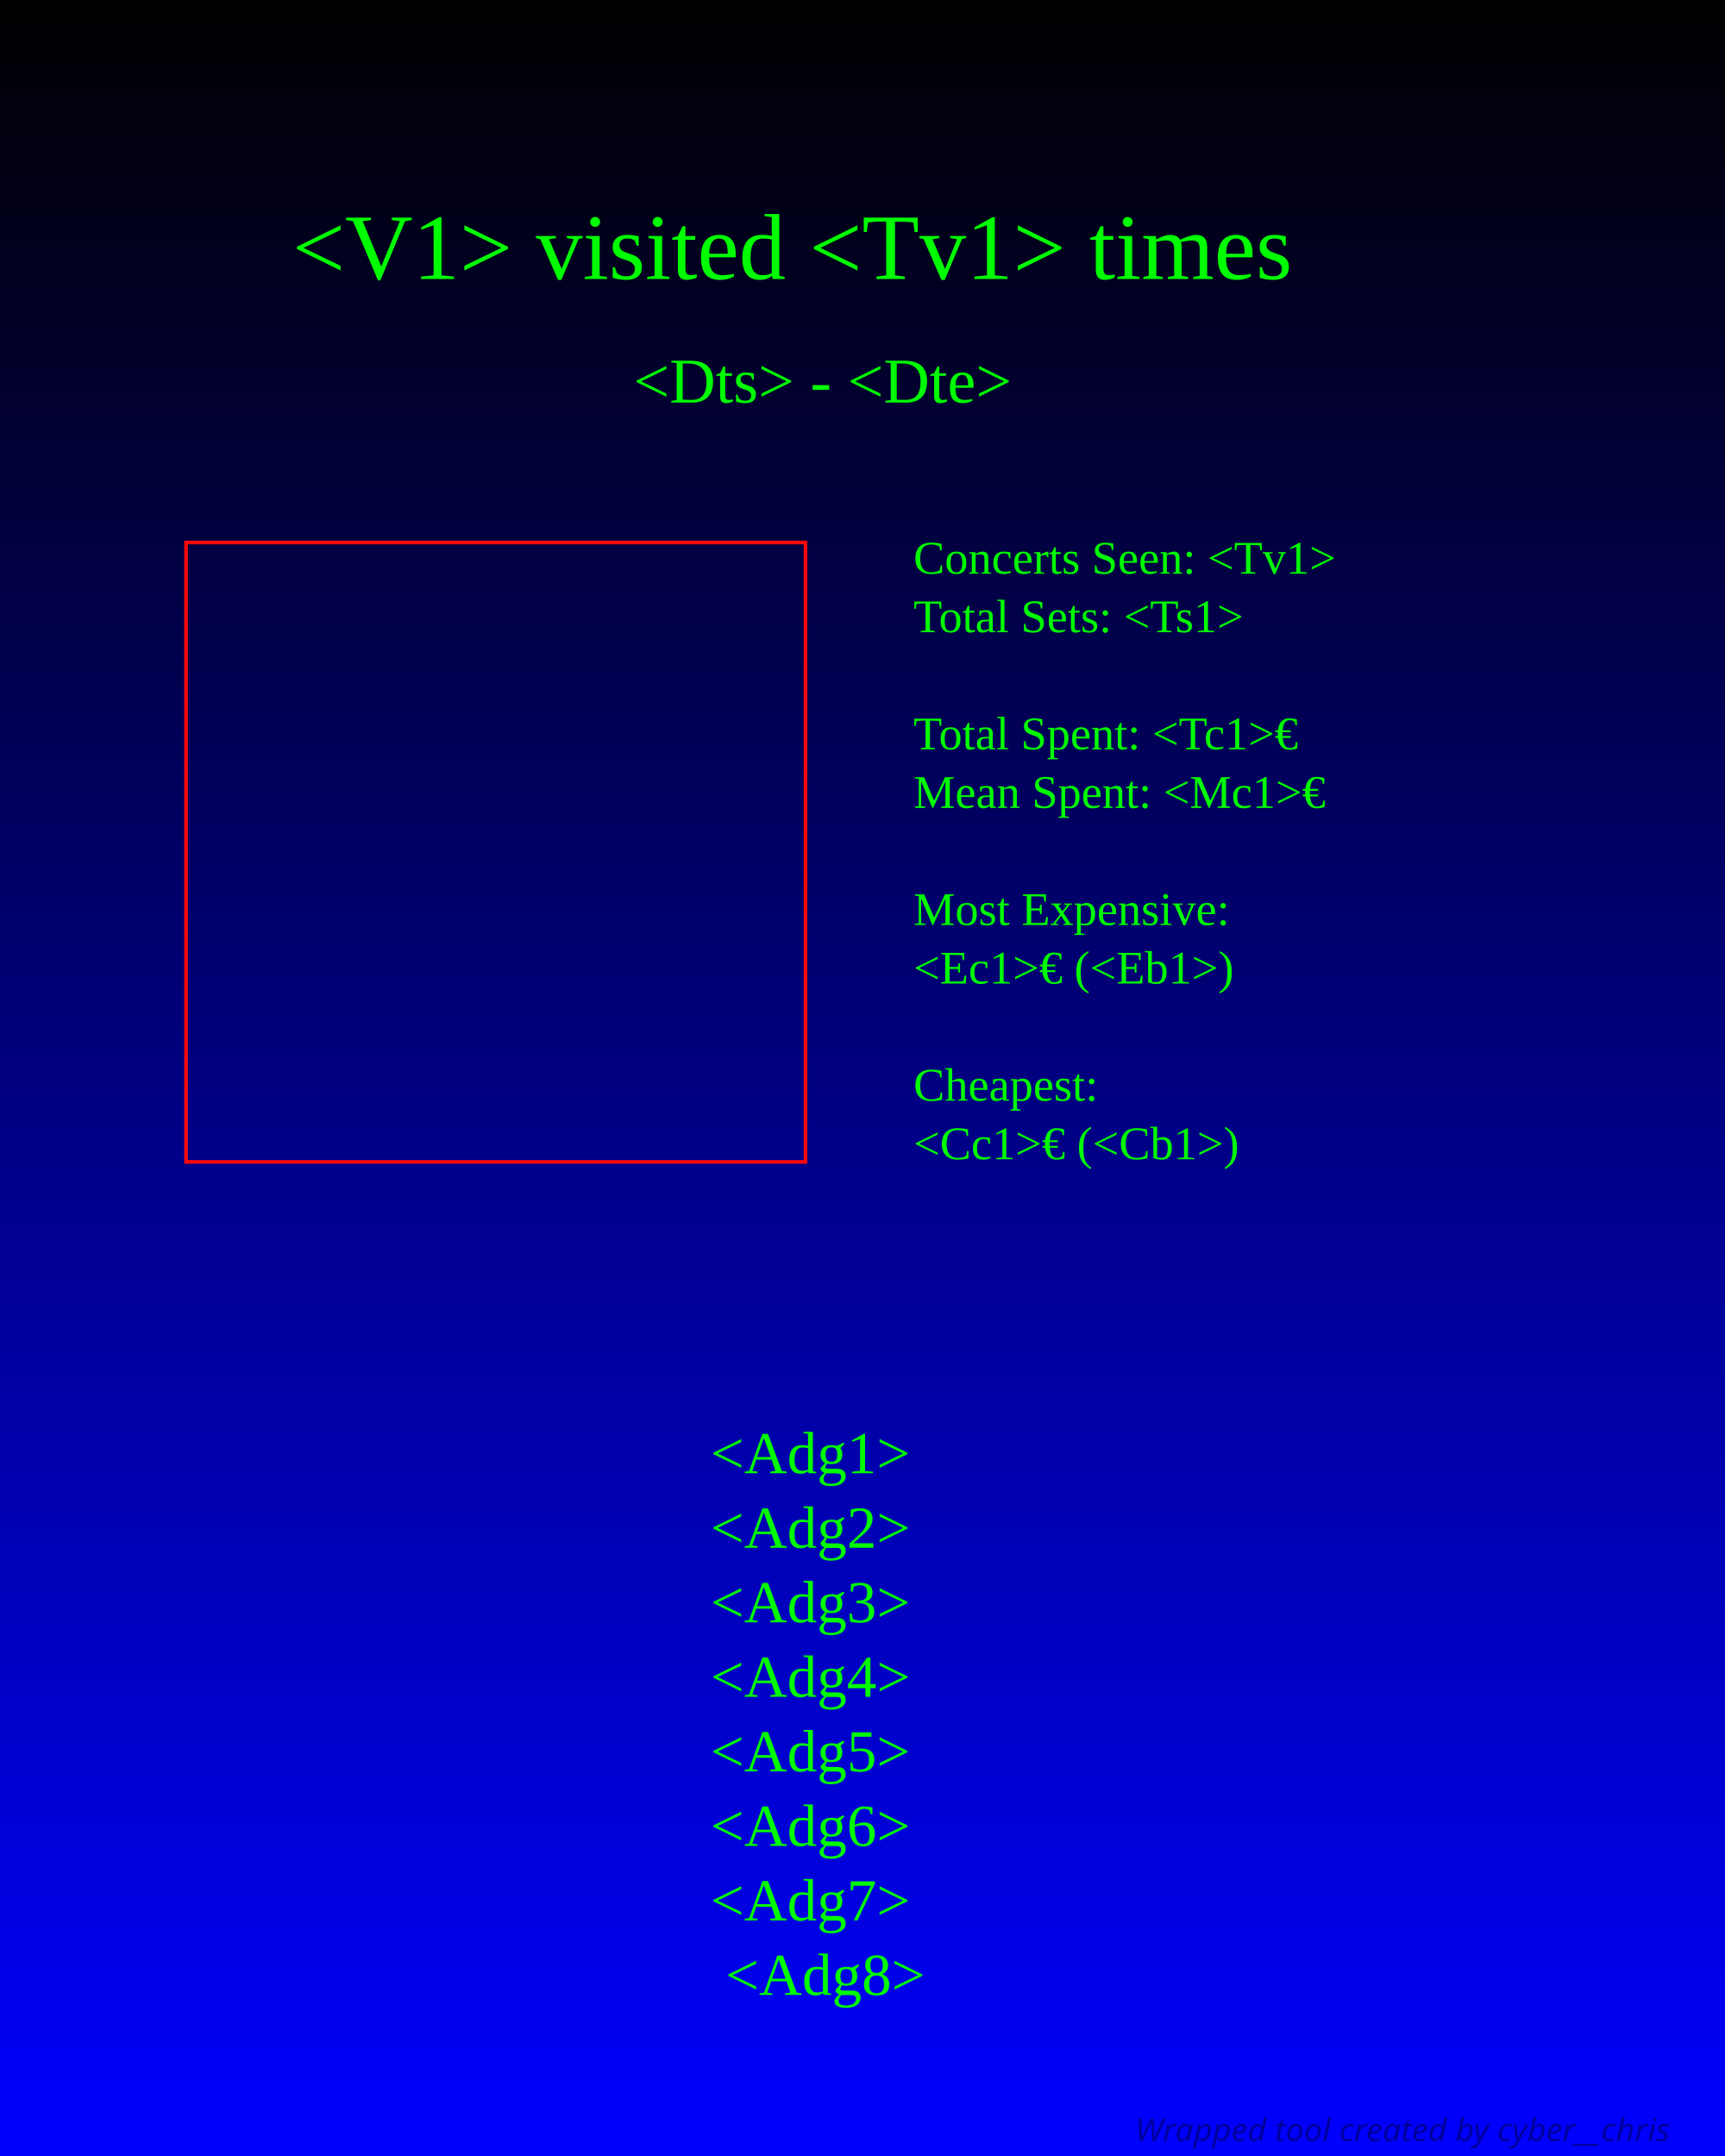
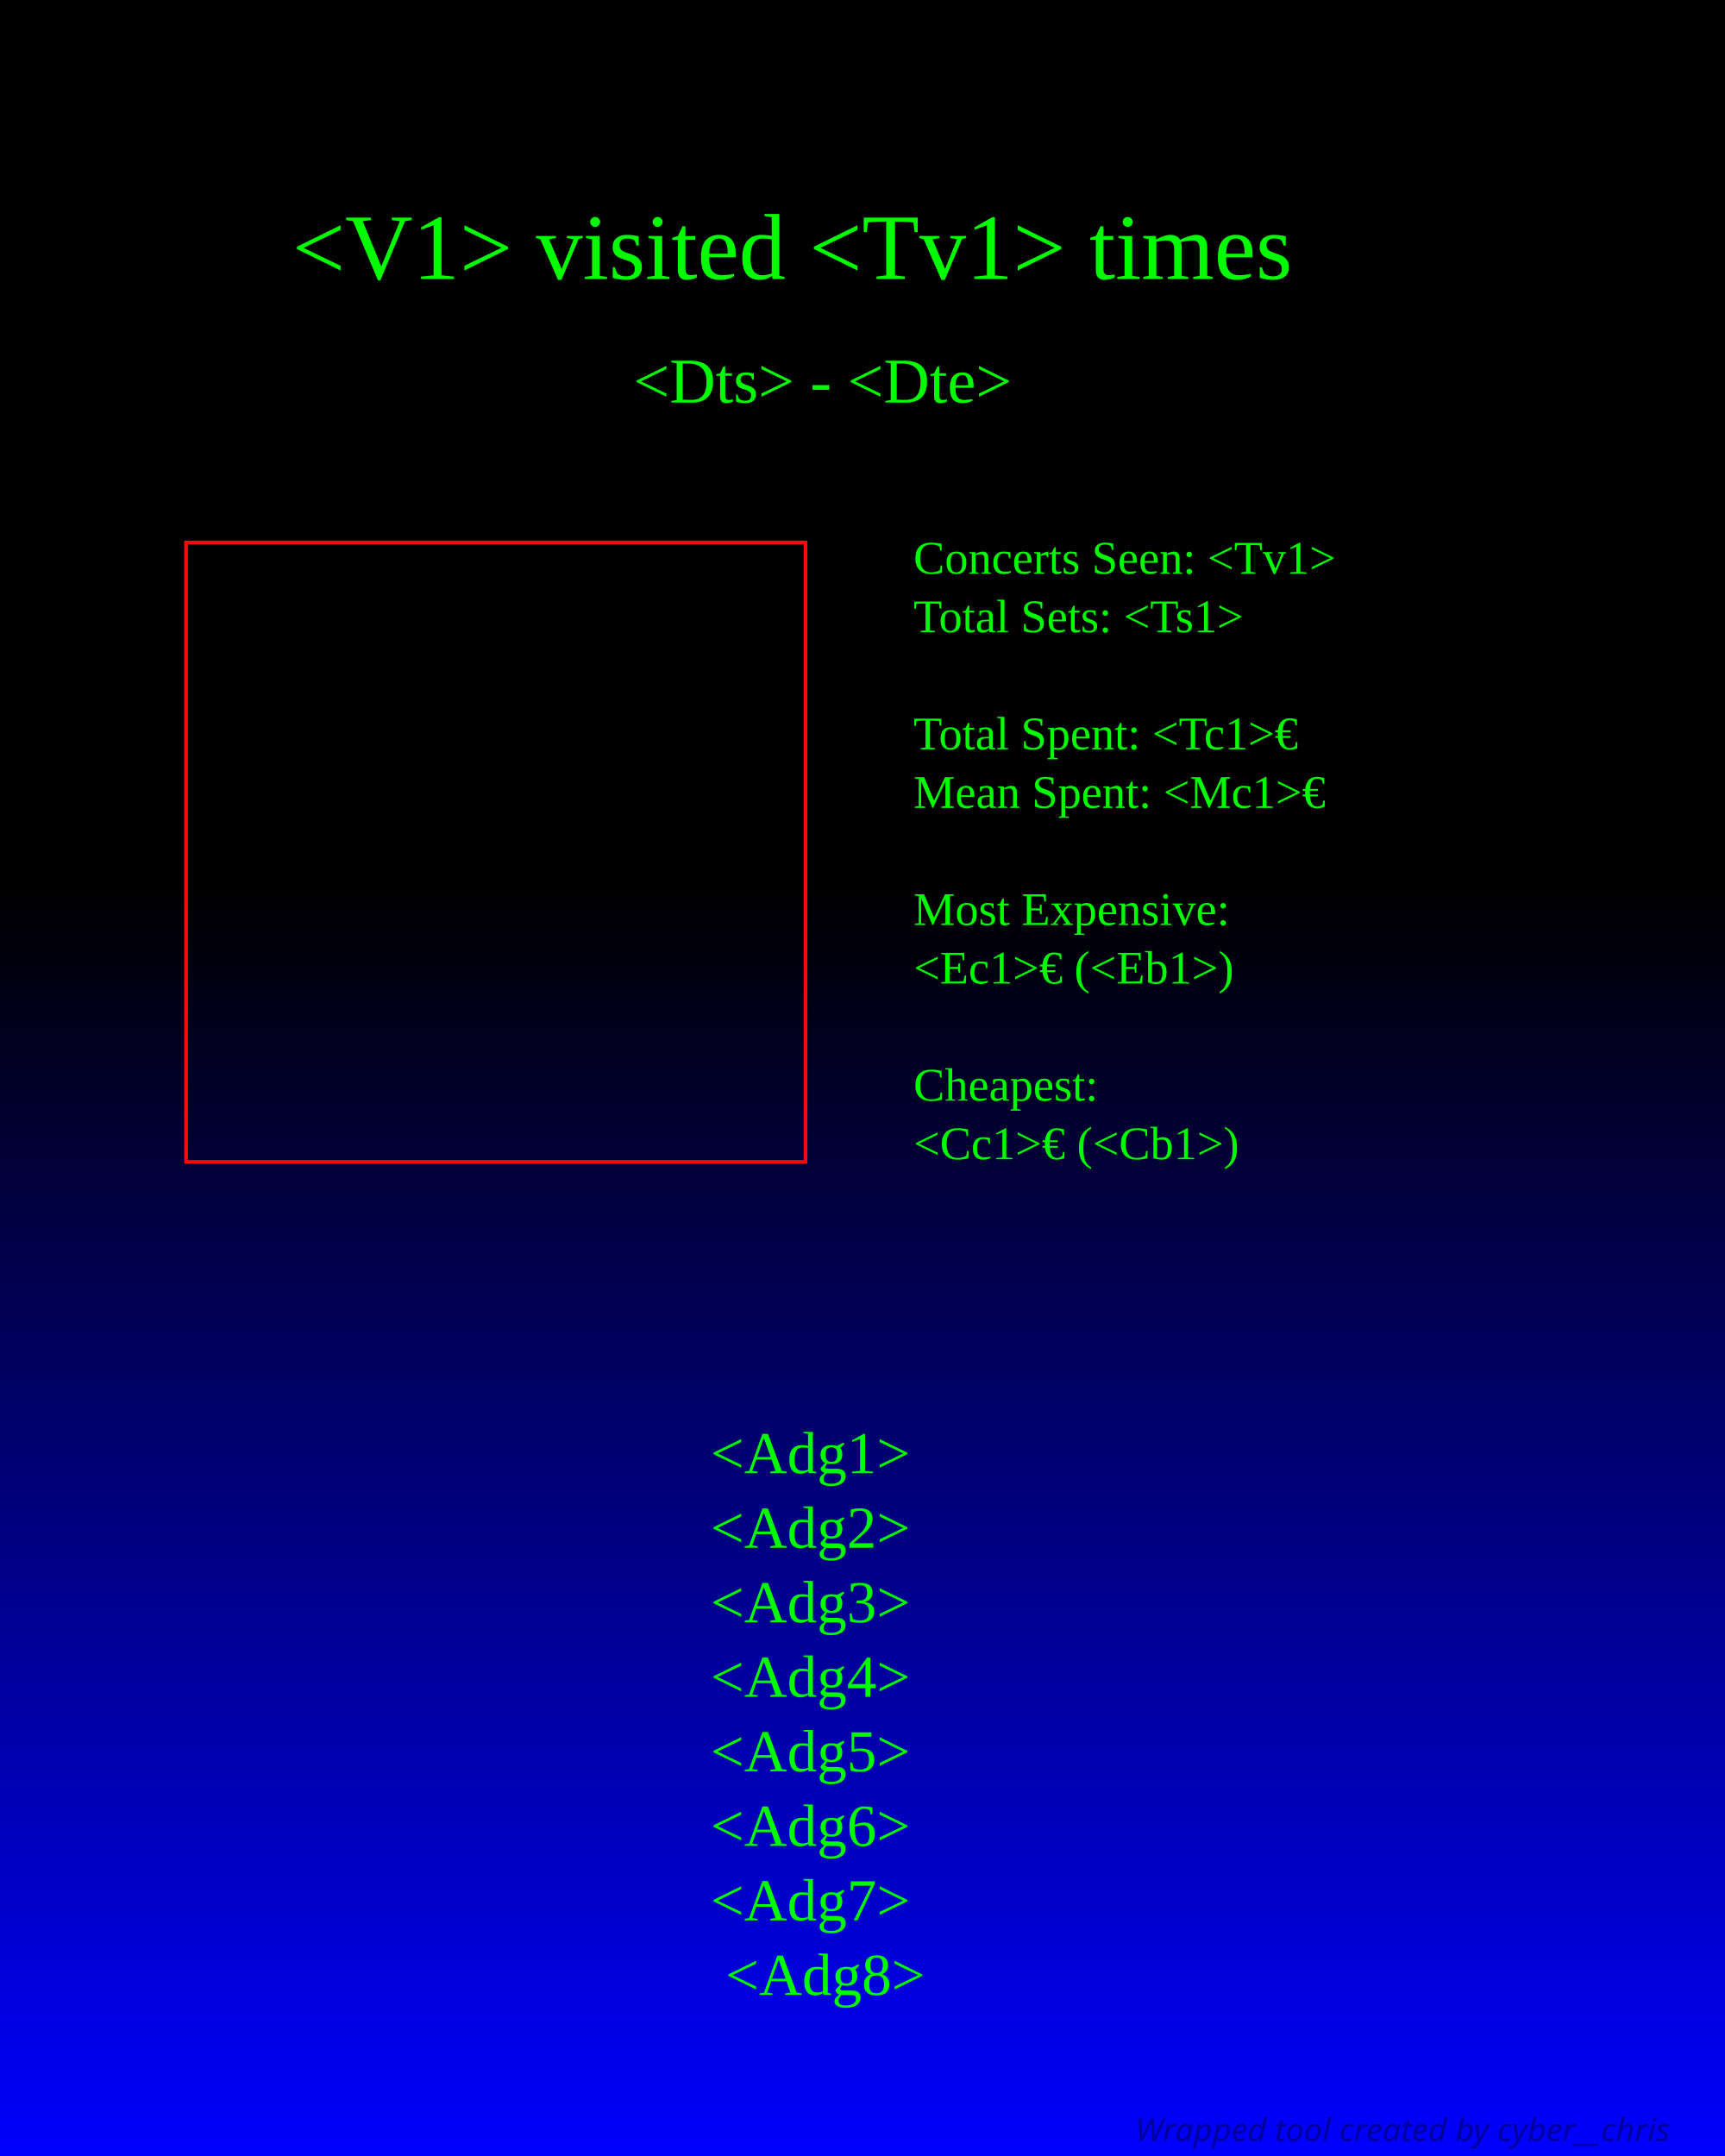
<svg xmlns="http://www.w3.org/2000/svg" xmlns:xlink="http://www.w3.org/1999/xlink" width="1080" height="1350" viewBox="0 0 1080 1350" version="1.1" id="svg1">
  <defs id="defs1">
    <pattern xlink:href="#pattern6-7" preserveAspectRatio="xMidYMid" id="pattern7" patternTransform="matrix(0.2389014,0,0,0.2389014,228.0576,249.6872)" />
    <pattern patternUnits="userSpaceOnUse" width="29" height="20" patternTransform="translate(190,350)" preserveAspectRatio="xMidYMid" style="fill:#010000" id="pattern6-7">
      <path style="fill:none;stroke:#010000;stroke-width:10;stroke-linecap:butt;stroke-dasharray:none;paint-order:stroke markers fill;stop-color:#010000" d="M 0,5 C 19,5 10,15 29,15" id="path4-2" />
    </pattern>
    <linearGradient id="linearGradient3">
      <stop style="stop-color:#010000;stop-opacity:1;" offset="0" id="stop3" />
      <stop style="stop-color:#0000fe;stop-opacity:1" offset="1" id="stop4" />
    </linearGradient>
-     <linearGradient xlink:href="#linearGradient3" id="linearGradient4" x1="540" y1="0" x2="540" y2="1080" gradientUnits="userSpaceOnUse" gradientTransform="scale(1,1.25)" />
+     <linearGradient xlink:href="#linearGradient3" id="linearGradient4" x1="540.03" y1="443.499" x2="540" y2="1080" gradientUnits="userSpaceOnUse" gradientTransform="scale(1,1.25)" />
  </defs>
  <g id="layer2" style="display:inline">
    <rect style="fill:url(#linearGradient4);fill-opacity:1;stroke-width:1.118" id="rect2" width="1080" height="1350" x="0" y="0" />
    <text xml:space="preserve" style="font-size:20.056px;text-align:end;writing-mode:lr-tb;direction:ltr;text-anchor:end;display:inline;fill:#000000;fill-opacity:0.382;stroke:#ff0808;stroke-width:1.296;stroke-opacity:0" x="1053.523" y="1362.945" id="text17-0" transform="scale(1.016659,0.983614)">
      <tspan id="tspan17-3" x="1053.523" y="1362.945" style="font-style:italic;font-variant:normal;font-weight:normal;font-stretch:normal;font-size:20.056px;font-family:sans-serif;-inkscape-font-specification:'sans-serif Italic';fill:#000000;fill-opacity:0.382;stroke-width:1.296" dx="0 0 0 0 0 0 0 0 0 0 0 0 0 0 0 0 0 0 0 0 0 0 0 0 0 0 0 0 0 0 1.469">Wrapped tool created by cyber__chris</tspan>
    </text>
  </g>
  <g id="layer1" style="display:inline">
    <text xml:space="preserve" style="font-size:40px;text-align:start;writing-mode:lr-tb;direction:ltr;text-anchor:start;display:inline;fill:#00fe00;stroke-width:0.327" x="540.03" y="186.378" id="text1-3" transform="translate(7.0313395e-7,65.67517)">
      <tspan id="tspan1-6" x="540.03" y="186.378" style="font-size:40px;text-align:center;text-anchor:middle;fill:#00fe00;stroke-width:0.327">&lt;Dts&gt; - &lt;Dte&gt;</tspan>
    </text>
    <text xml:space="preserve" style="font-size:58.667px;text-align:start;writing-mode:lr-tb;direction:ltr;text-anchor:start;display:inline;fill:#00fe00;stroke-width:0.526" x="529.718" y="174.692" id="text1">
      <tspan id="tspan1" x="540.03" y="174.692" style="font-size:58.667px;text-align:center;text-anchor:middle;stroke-width:0.526">&lt;V1&gt; visited &lt;Tv1&gt; times </tspan>
    </text>
  </g>
  <g id="layer3">
    <text xml:space="preserve" style="font-size:45.869px;text-align:start;writing-mode:lr-tb;direction:ltr;text-anchor:start;display:inline;fill:none;stroke:url(#pattern7);stroke-width:0.247;stroke-linecap:butt;stroke-linejoin:miter;stroke-dasharray:none;stroke-opacity:1" x="240.003" y="203.819" id="text7">
      <tspan id="tspan7" x="0" y="0" style="fill:#00fe00;stroke:#ff0808;stroke-width:0.247;stroke-opacity:0" />
    </text>
    <text xml:space="preserve" style="font-size:29.333px;text-align:start;writing-mode:lr-tb;direction:ltr;text-anchor:start;display:inline;fill:#00fe00;stroke:#ff0808;stroke-width:0.737;stroke-linecap:butt;stroke-linejoin:miter;stroke-dasharray:none;stroke-opacity:0" x="571.919" y="359.192" id="text9">
      <tspan x="571.919" y="359.192" id="tspan5" style="font-size:29.333px;stroke-width:0.737">Concerts Seen: &lt;Tv1&gt; </tspan>
      <tspan x="571.919" y="395.859" style="font-size:29.333px;stroke-width:0.737" id="tspan33">Total Sets: &lt;Ts1&gt;</tspan>
      <tspan x="571.919" y="432.526" style="font-size:29.333px;stroke-width:0.737" id="tspan34" />
      <tspan x="571.919" y="469.192" style="font-size:29.333px;stroke-width:0.737" id="tspan35">Total Spent: &lt;Tc1&gt;€</tspan>
      <tspan x="571.919" y="505.859" style="font-size:29.333px;stroke-width:0.737" id="tspan36">Mean Spent: &lt;Mc1&gt;€</tspan>
      <tspan x="571.919" y="542.525" style="font-size:29.333px;stroke-width:0.737" id="tspan37" />
      <tspan x="571.919" y="579.192" style="font-size:29.333px;stroke-width:0.737" id="tspan38">Most Expensive:</tspan>
      <tspan x="571.919" y="615.859" style="font-size:29.333px;stroke-width:0.737" id="tspan39">&lt;Ec1&gt;€ (&lt;Eb1&gt;)</tspan>
      <tspan x="571.919" y="652.525" style="font-size:29.333px;stroke-width:0.737" id="tspan2" />
      <tspan x="571.919" y="689.192" style="font-size:29.333px;stroke-width:0.737" id="tspan40">Cheapest:</tspan>
      <tspan x="571.919" y="725.859" style="font-size:29.333px;stroke-width:0.737" id="tspan41">&lt;Cc1&gt;€ (&lt;Cb1&gt;)</tspan>
      <tspan x="571.919" y="762.525" style="font-size:29.333px;stroke-width:0.737" id="tspan42" />
      <tspan x="571.919" y="799.192" style="font-size:29.333px;stroke-width:0.737" id="tspan43"> </tspan>
    </text>
    <text xml:space="preserve" style="font-size:37.333px;text-align:center;writing-mode:lr-tb;direction:ltr;text-anchor:middle;fill:#ff00ff;stroke:#ff0808;stroke-width:1.034;stroke-opacity:0" x="540.03" y="922.471" id="text14">
      <tspan id="tspan14" x="540.03" y="922.471" style="font-size:37.333px;fill:#00fe00">&lt;Adg1&gt;</tspan>
      <tspan x="540.03" y="969.138" style="font-size:37.333px;fill:#00fe00" id="tspan9">&lt;Adg2&gt;</tspan>
      <tspan x="540.03" y="1015.804" style="font-size:37.333px;fill:#00fe00" id="tspan11">&lt;Adg3&gt;</tspan>
      <tspan x="540.03" y="1062.471" style="font-size:37.333px;fill:#00fe00" id="tspan12">&lt;Adg4&gt;</tspan>
      <tspan x="540.03" y="1109.138" style="font-size:37.333px;fill:#00fe00" id="tspan13">&lt;Adg5&gt;</tspan>
      <tspan x="540.03" y="1155.804" style="font-size:37.333px;fill:#00fe00" id="tspan15">&lt;Adg6&gt;</tspan>
      <tspan x="540.03" y="1202.471" style="font-size:37.333px;fill:#00fe00" id="tspan19">&lt;Adg7&gt;</tspan>
      <tspan x="540.03" y="1249.137" style="font-size:37.333px;fill:#00fe00" id="tspan21">&lt;Adg8&gt;</tspan>
    </text>
  </g>
  <rect style="display:inline;fill:none;stroke:#ff0808;stroke-width:2.287;stroke-linecap:butt;stroke-linejoin:miter;stroke-dasharray:none;stroke-opacity:1" id="rect1" width="387.846" height="387.846" x="116.473" y="339.681" />
</svg>
